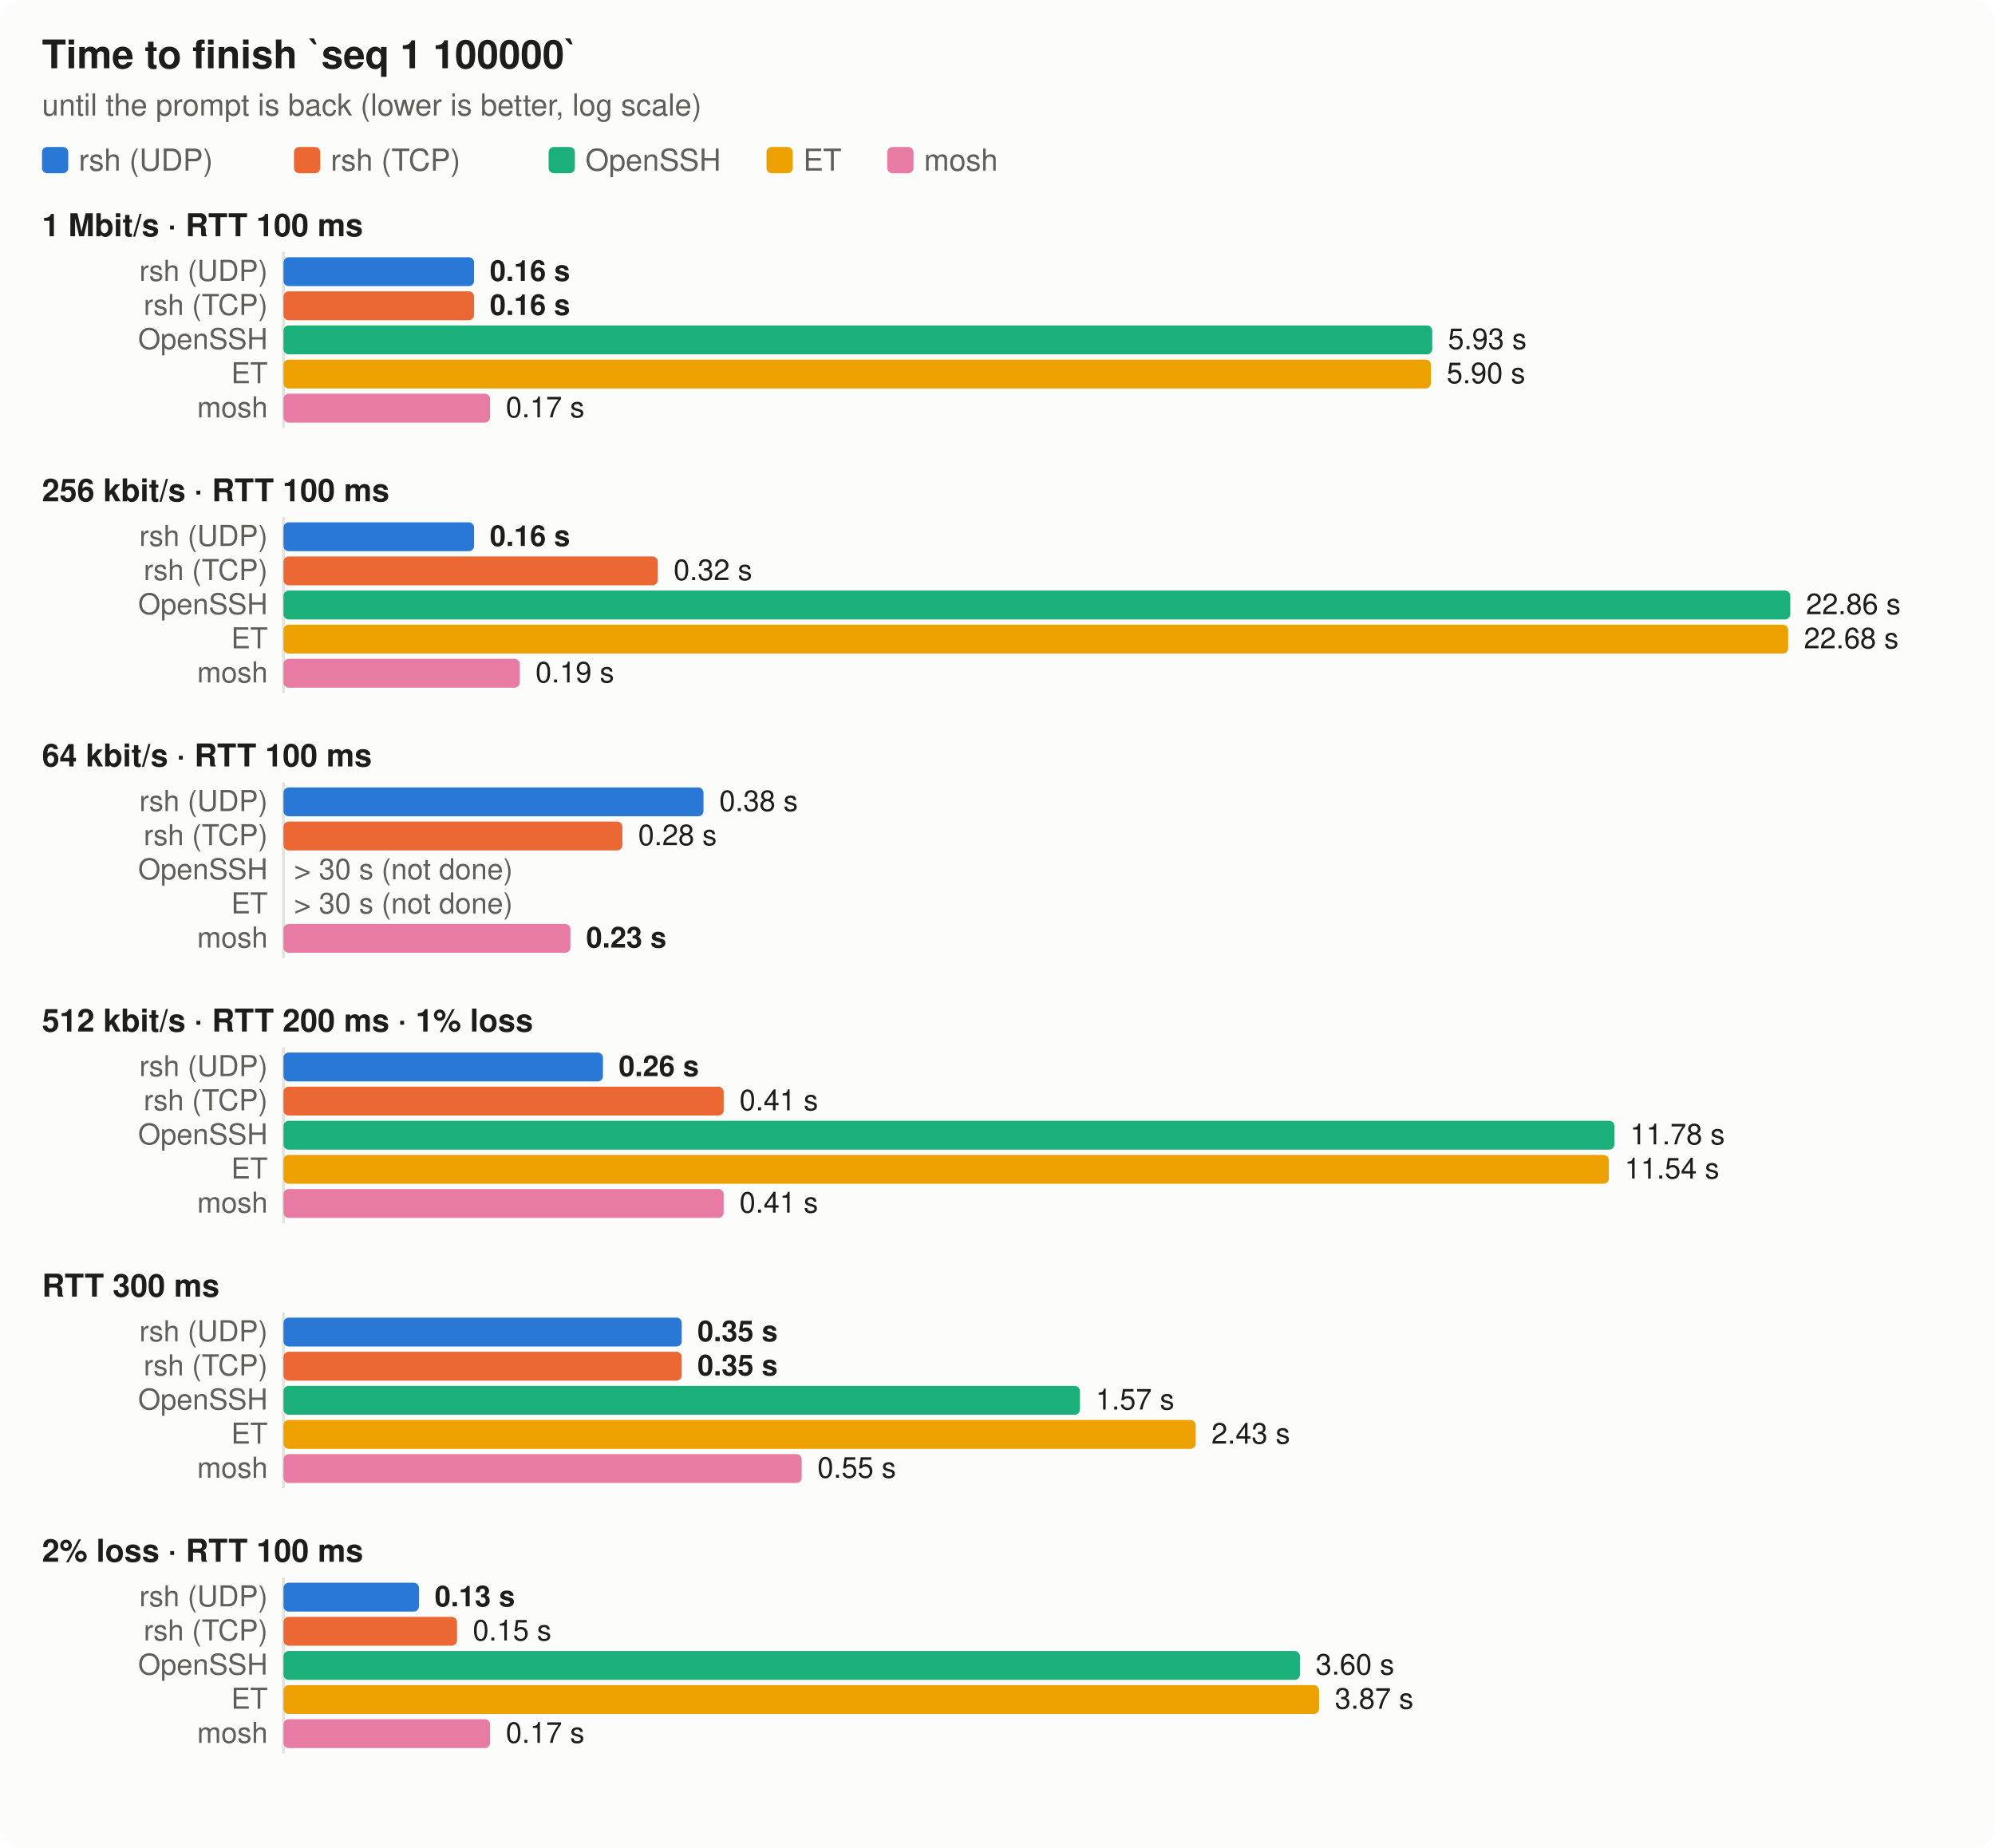
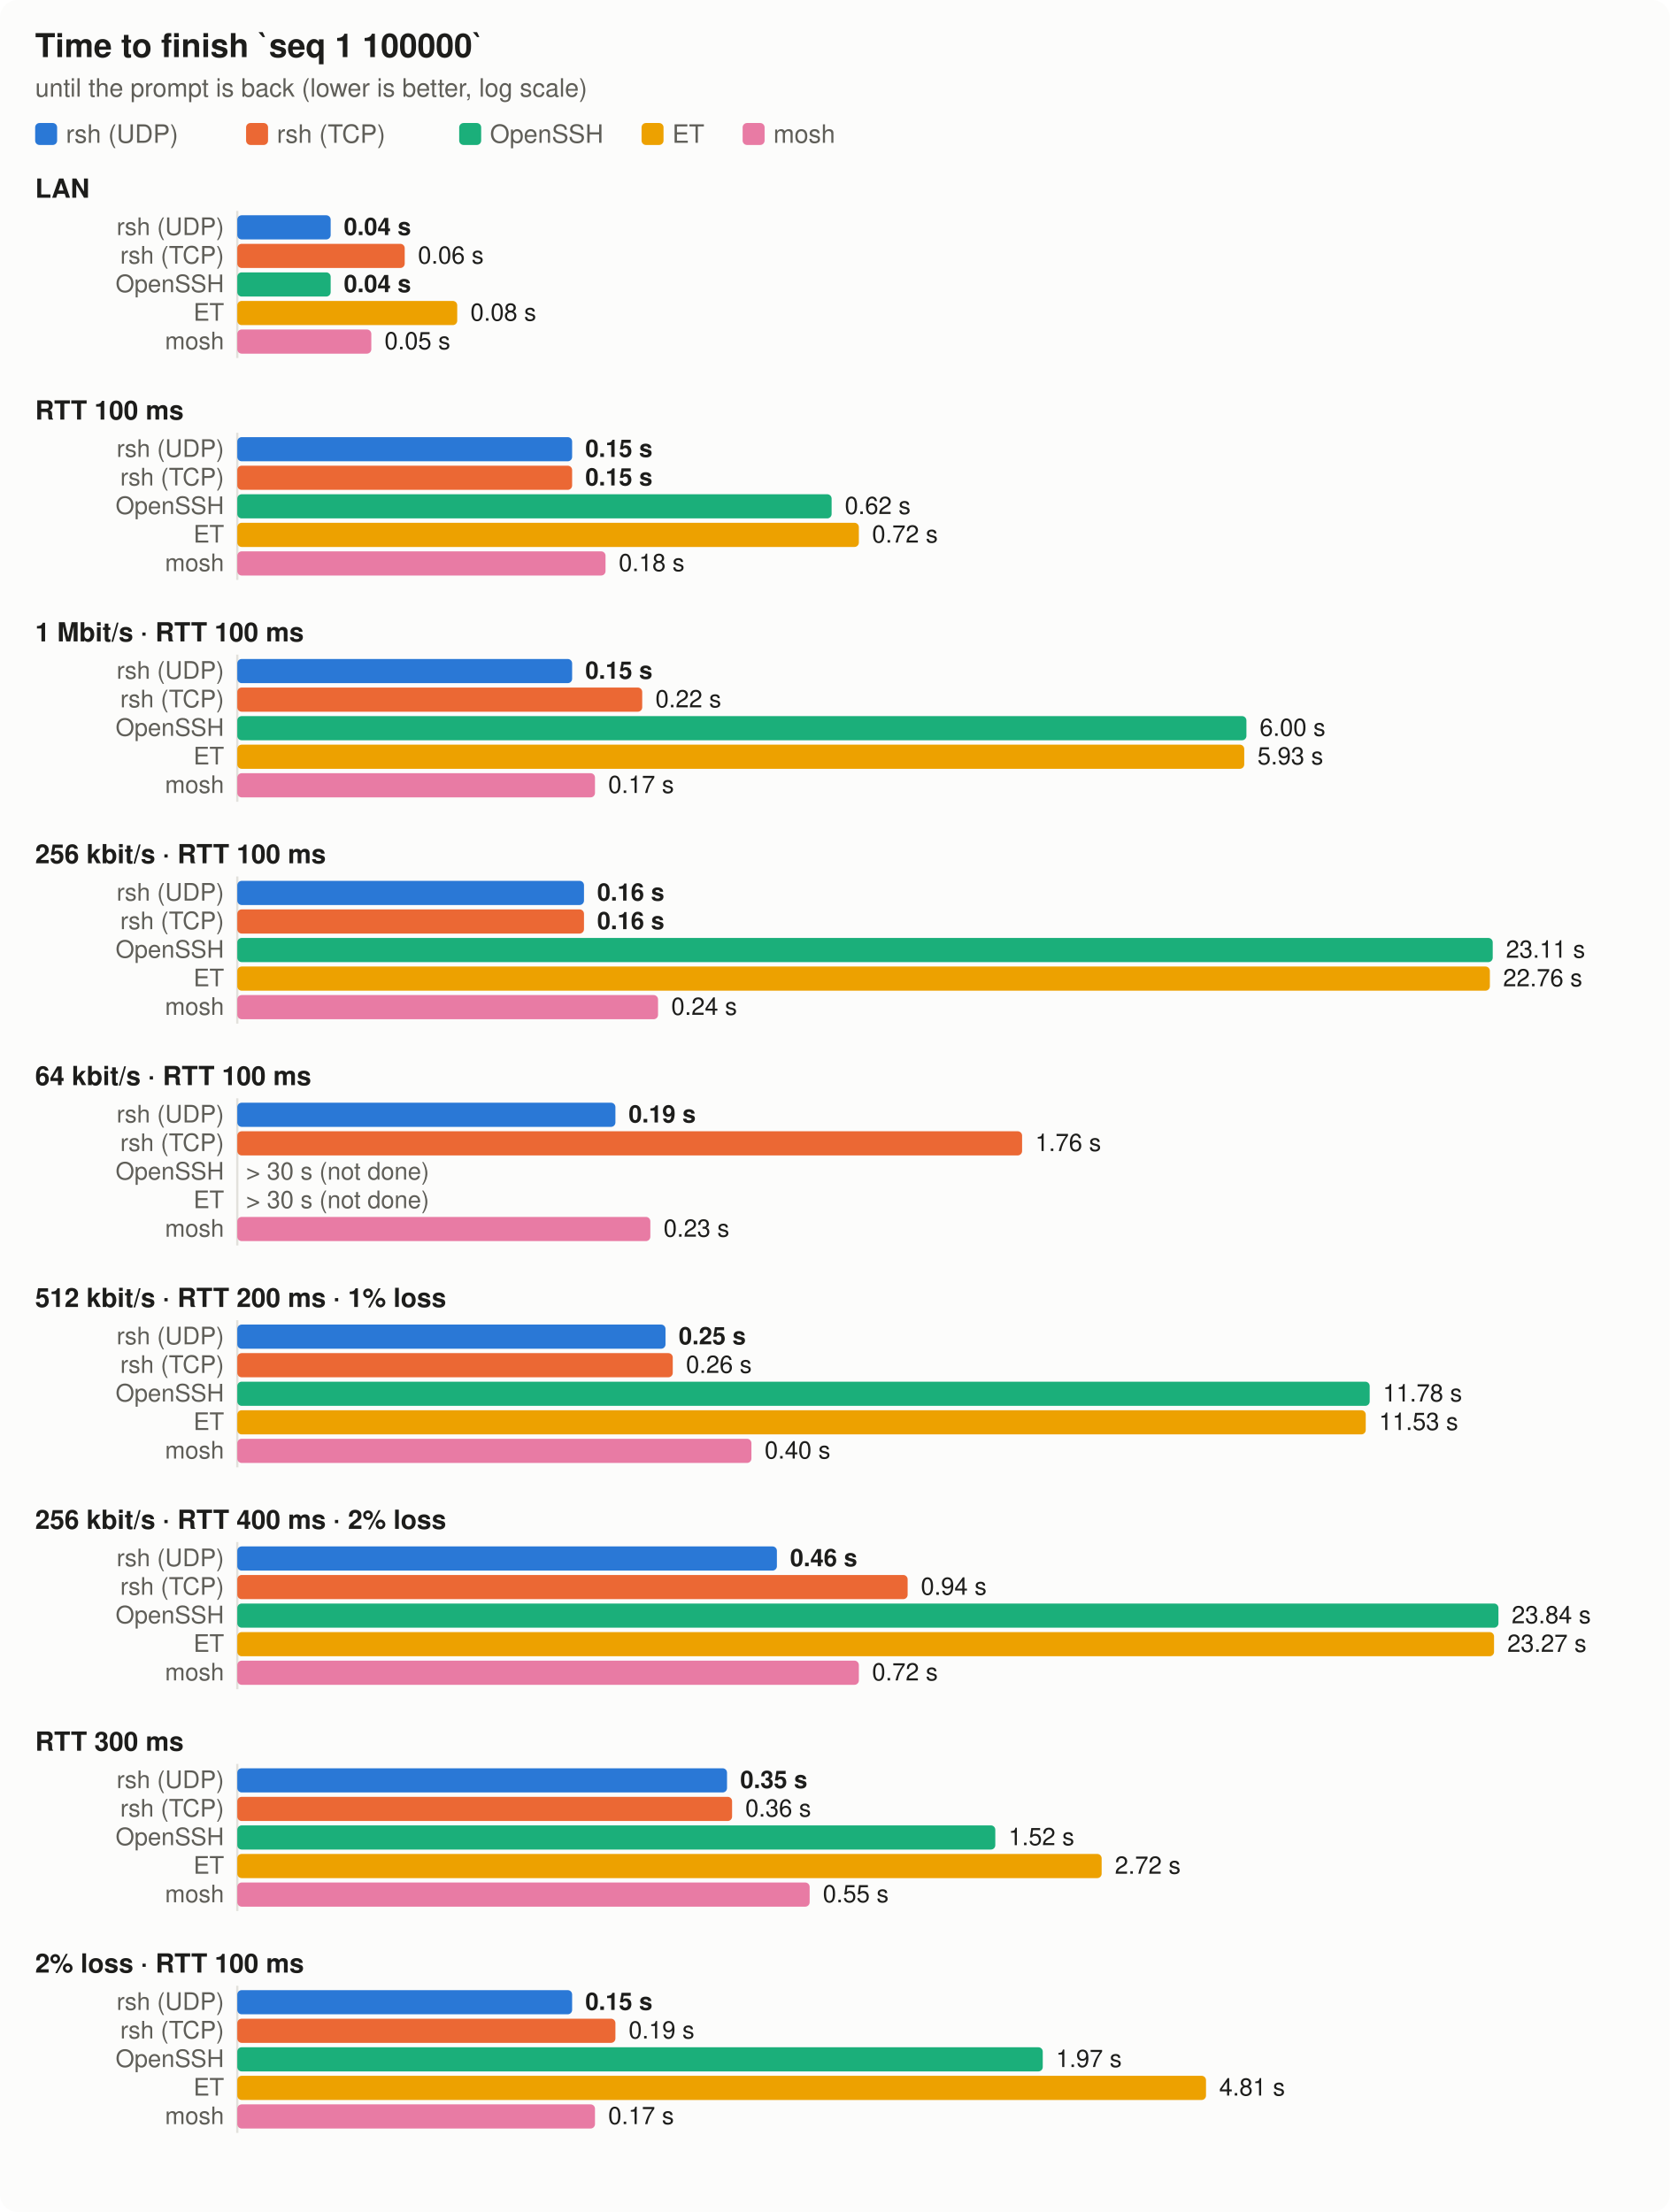
- <svg xmlns="http://www.w3.org/2000/svg" width="760" height="704" viewBox="0 0 760 704" role="img" aria-label="Time to finish `seq 1 100000`">
+ <svg xmlns="http://www.w3.org/2000/svg" width="760" height="1007" viewBox="0 0 760 1007" role="img" aria-label="Time to finish `seq 1 100000`">
  <style>svg{font-family:-apple-system,BlinkMacSystemFont,'Segoe UI',Helvetica,Arial,sans-serif}.bg{fill:#fcfcfb}.t1{fill:#1d1d1b}.t2{fill:#5f5e58}.axis{stroke:#e2e1dc}.s-rsh{fill:#2a78d6}.s-rsh_tcp{fill:#eb6834}.s-ssh{fill:#1baf7a}.s-et{fill:#eda100}.s-mosh{fill:#e87ba4}@media (prefers-color-scheme:dark){.bg{fill:#1a1a19}.t1{fill:#f0efec}.t2{fill:#c3c2b7}.axis{stroke:#3a3a37}.s-rsh{fill:#3987e5}.s-rsh_tcp{fill:#d95926}.s-ssh{fill:#199e70}.s-et{fill:#c98500}.s-mosh{fill:#d55181}}</style>
  <rect class="bg" width="100%" height="100%" rx="8" />
  <text class="t1" x="16" y="26" font-size="15" font-weight="600">Time to finish `seq 1 100000`</text>
  <text class="t2" x="16" y="44" font-size="11.5">until the prompt is back (lower is better, log scale)</text>
  <rect class="s-rsh" x="16" y="56" width="10" height="10" rx="2" />
  <text class="t2" x="30" y="65" font-size="11.5">rsh (UDP)</text>
  <rect class="s-rsh_tcp" x="112" y="56" width="10" height="10" rx="2" />
  <text class="t2" x="126" y="65" font-size="11.5">rsh (TCP)</text>
  <rect class="s-ssh" x="209" y="56" width="10" height="10" rx="2" />
  <text class="t2" x="223" y="65" font-size="11.5">OpenSSH</text>
  <rect class="s-et" x="292" y="56" width="10" height="10" rx="2" />
  <text class="t2" x="306" y="65" font-size="11.5">ET</text>
  <rect class="s-mosh" x="338" y="56" width="10" height="10" rx="2" />
  <text class="t2" x="352" y="65" font-size="11.5">mosh</text>
-   <text class="t1" x="16" y="90" font-size="12" font-weight="600">1 Mbit/s · RTT 100 ms</text>
+   <text class="t1" x="16" y="90" font-size="12" font-weight="600">LAN</text>
  <line class="axis" x1="108" y1="96" x2="108" y2="163" stroke-width="1" />
  <text class="t2" x="102" y="107" font-size="11" text-anchor="end">rsh (UDP)</text>
-   <rect class="s-rsh" x="108" y="98" width="72.6" height="11" rx="2" />
-   <text class="t1" x="186.6" y="107" font-size="11" font-weight="600">0.16 s</text>
+   <rect class="s-rsh" x="108" y="98" width="42.5" height="11" rx="2" />
+   <text class="t1" x="156.5" y="107" font-size="11" font-weight="600">0.04 s</text>
  <text class="t2" x="102" y="120" font-size="11" text-anchor="end">rsh (TCP)</text>
-   <rect class="s-rsh_tcp" x="108" y="111" width="72.6" height="11" rx="2" />
-   <text class="t1" x="186.6" y="120" font-size="11" font-weight="600">0.16 s</text>
+   <rect class="s-rsh_tcp" x="108" y="111" width="76.2" height="11" rx="2" />
+   <text class="t1" x="190.2" y="120" font-size="11">0.06 s</text>
  <text class="t2" x="102" y="133" font-size="11" text-anchor="end">OpenSSH</text>
-   <rect class="s-ssh" x="108" y="124" width="437.6" height="11" rx="2" />
-   <text class="t1" x="551.6" y="133" font-size="11">5.93 s</text>
+   <rect class="s-ssh" x="108" y="124" width="42.5" height="11" rx="2" />
+   <text class="t1" x="156.5" y="133" font-size="11" font-weight="600">0.04 s</text>
  <text class="t2" x="102" y="146" font-size="11" text-anchor="end">ET</text>
-   <rect class="s-et" x="108" y="137" width="437.1" height="11" rx="2" />
-   <text class="t1" x="551.1" y="146" font-size="11">5.90 s</text>
+   <rect class="s-et" x="108" y="137" width="100.1" height="11" rx="2" />
+   <text class="t1" x="214.1" y="146" font-size="11">0.08 s</text>
  <text class="t2" x="102" y="159" font-size="11" text-anchor="end">mosh</text>
-   <rect class="s-mosh" x="108" y="150" width="78.7" height="11" rx="2" />
-   <text class="t1" x="192.7" y="159" font-size="11">0.17 s</text>
-   <text class="t1" x="16" y="191" font-size="12" font-weight="600">256 kbit/s · RTT 100 ms</text>
+   <rect class="s-mosh" x="108" y="150" width="61.0" height="11" rx="2" />
+   <text class="t1" x="175.0" y="159" font-size="11">0.05 s</text>
+   <text class="t1" x="16" y="191" font-size="12" font-weight="600">RTT 100 ms</text>
  <line class="axis" x1="108" y1="197" x2="108" y2="264" stroke-width="1" />
  <text class="t2" x="102" y="208" font-size="11" text-anchor="end">rsh (UDP)</text>
-   <rect class="s-rsh" x="108" y="199" width="72.6" height="11" rx="2" />
-   <text class="t1" x="186.6" y="208" font-size="11" font-weight="600">0.16 s</text>
+   <rect class="s-rsh" x="108" y="199" width="152.4" height="11" rx="2" />
+   <text class="t1" x="266.4" y="208" font-size="11" font-weight="600">0.15 s</text>
  <text class="t2" x="102" y="221" font-size="11" text-anchor="end">rsh (TCP)</text>
-   <rect class="s-rsh_tcp" x="108" y="212" width="142.6" height="11" rx="2" />
-   <text class="t1" x="256.6" y="221" font-size="11">0.32 s</text>
+   <rect class="s-rsh_tcp" x="108" y="212" width="152.4" height="11" rx="2" />
+   <text class="t1" x="266.4" y="221" font-size="11" font-weight="600">0.15 s</text>
  <text class="t2" x="102" y="234" font-size="11" text-anchor="end">OpenSSH</text>
-   <rect class="s-ssh" x="108" y="225" width="574.0" height="11" rx="2" />
-   <text class="t1" x="688.0" y="234" font-size="11">22.86 s</text>
+   <rect class="s-ssh" x="108" y="225" width="270.5" height="11" rx="2" />
+   <text class="t1" x="384.5" y="234" font-size="11">0.62 s</text>
  <text class="t2" x="102" y="247" font-size="11" text-anchor="end">ET</text>
-   <rect class="s-et" x="108" y="238" width="573.2" height="11" rx="2" />
-   <text class="t1" x="687.2" y="247" font-size="11">22.68 s</text>
+   <rect class="s-et" x="108" y="238" width="282.9" height="11" rx="2" />
+   <text class="t1" x="396.9" y="247" font-size="11">0.72 s</text>
  <text class="t2" x="102" y="260" font-size="11" text-anchor="end">mosh</text>
-   <rect class="s-mosh" x="108" y="251" width="90.0" height="11" rx="2" />
-   <text class="t1" x="204.0" y="260" font-size="11">0.19 s</text>
-   <text class="t1" x="16" y="292" font-size="12" font-weight="600">64 kbit/s · RTT 100 ms</text>
+   <rect class="s-mosh" x="108" y="251" width="167.6" height="11" rx="2" />
+   <text class="t1" x="281.6" y="260" font-size="11">0.18 s</text>
+   <text class="t1" x="16" y="292" font-size="12" font-weight="600">1 Mbit/s · RTT 100 ms</text>
  <line class="axis" x1="108" y1="298" x2="108" y2="365" stroke-width="1" />
  <text class="t2" x="102" y="309" font-size="11" text-anchor="end">rsh (UDP)</text>
-   <rect class="s-rsh" x="108" y="300" width="160.0" height="11" rx="2" />
-   <text class="t1" x="274.0" y="309" font-size="11">0.38 s</text>
+   <rect class="s-rsh" x="108" y="300" width="152.4" height="11" rx="2" />
+   <text class="t1" x="266.4" y="309" font-size="11" font-weight="600">0.15 s</text>
  <text class="t2" x="102" y="322" font-size="11" text-anchor="end">rsh (TCP)</text>
-   <rect class="s-rsh_tcp" x="108" y="313" width="129.1" height="11" rx="2" />
-   <text class="t1" x="243.1" y="322" font-size="11">0.28 s</text>
+   <rect class="s-rsh_tcp" x="108" y="313" width="184.3" height="11" rx="2" />
+   <text class="t1" x="298.3" y="322" font-size="11">0.22 s</text>
  <text class="t2" x="102" y="335" font-size="11" text-anchor="end">OpenSSH</text>
-   <text class="t2" x="112" y="335" font-size="11">&gt; 30 s (not done)</text>
+   <rect class="s-ssh" x="108" y="326" width="459.3" height="11" rx="2" />
+   <text class="t1" x="573.3" y="335" font-size="11">6.00 s</text>
  <text class="t2" x="102" y="348" font-size="11" text-anchor="end">ET</text>
-   <text class="t2" x="112" y="348" font-size="11">&gt; 30 s (not done)</text>
+   <rect class="s-et" x="108" y="339" width="458.3" height="11" rx="2" />
+   <text class="t1" x="572.3" y="348" font-size="11">5.93 s</text>
  <text class="t2" x="102" y="361" font-size="11" text-anchor="end">mosh</text>
-   <rect class="s-mosh" x="108" y="352" width="109.3" height="11" rx="2" />
-   <text class="t1" x="223.3" y="361" font-size="11" font-weight="600">0.23 s</text>
-   <text class="t1" x="16" y="393" font-size="12" font-weight="600">512 kbit/s · RTT 200 ms · 1% loss</text>
+   <rect class="s-mosh" x="108" y="352" width="162.8" height="11" rx="2" />
+   <text class="t1" x="276.8" y="361" font-size="11">0.17 s</text>
+   <text class="t1" x="16" y="393" font-size="12" font-weight="600">256 kbit/s · RTT 100 ms</text>
  <line class="axis" x1="108" y1="399" x2="108" y2="466" stroke-width="1" />
  <text class="t2" x="102" y="410" font-size="11" text-anchor="end">rsh (UDP)</text>
-   <rect class="s-rsh" x="108" y="401" width="121.7" height="11" rx="2" />
-   <text class="t1" x="235.7" y="410" font-size="11" font-weight="600">0.26 s</text>
+   <rect class="s-rsh" x="108" y="401" width="157.8" height="11" rx="2" />
+   <text class="t1" x="271.8" y="410" font-size="11" font-weight="600">0.16 s</text>
  <text class="t2" x="102" y="423" font-size="11" text-anchor="end">rsh (TCP)</text>
-   <rect class="s-rsh_tcp" x="108" y="414" width="167.7" height="11" rx="2" />
-   <text class="t1" x="281.7" y="423" font-size="11">0.41 s</text>
+   <rect class="s-rsh_tcp" x="108" y="414" width="157.8" height="11" rx="2" />
+   <text class="t1" x="271.8" y="423" font-size="11" font-weight="600">0.16 s</text>
  <text class="t2" x="102" y="436" font-size="11" text-anchor="end">OpenSSH</text>
-   <rect class="s-ssh" x="108" y="427" width="507.0" height="11" rx="2" />
-   <text class="t1" x="621.0" y="436" font-size="11">11.78 s</text>
+   <rect class="s-ssh" x="108" y="427" width="571.4" height="11" rx="2" />
+   <text class="t1" x="685.4" y="436" font-size="11">23.11 s</text>
  <text class="t2" x="102" y="449" font-size="11" text-anchor="end">ET</text>
-   <rect class="s-et" x="108" y="440" width="504.9" height="11" rx="2" />
-   <text class="t1" x="618.9" y="449" font-size="11">11.54 s</text>
+   <rect class="s-et" x="108" y="440" width="570.1" height="11" rx="2" />
+   <text class="t1" x="684.1" y="449" font-size="11">22.76 s</text>
  <text class="t2" x="102" y="462" font-size="11" text-anchor="end">mosh</text>
-   <rect class="s-mosh" x="108" y="453" width="167.7" height="11" rx="2" />
-   <text class="t1" x="281.7" y="462" font-size="11">0.41 s</text>
-   <text class="t1" x="16" y="494" font-size="12" font-weight="600">RTT 300 ms</text>
+   <rect class="s-mosh" x="108" y="453" width="191.5" height="11" rx="2" />
+   <text class="t1" x="305.5" y="462" font-size="11">0.24 s</text>
+   <text class="t1" x="16" y="494" font-size="12" font-weight="600">64 kbit/s · RTT 100 ms</text>
  <line class="axis" x1="108" y1="500" x2="108" y2="567" stroke-width="1" />
  <text class="t2" x="102" y="511" font-size="11" text-anchor="end">rsh (UDP)</text>
-   <rect class="s-rsh" x="108" y="502" width="151.7" height="11" rx="2" />
-   <text class="t1" x="265.7" y="511" font-size="11" font-weight="600">0.35 s</text>
+   <rect class="s-rsh" x="108" y="502" width="172.1" height="11" rx="2" />
+   <text class="t1" x="286.1" y="511" font-size="11" font-weight="600">0.19 s</text>
  <text class="t2" x="102" y="524" font-size="11" text-anchor="end">rsh (TCP)</text>
-   <rect class="s-rsh_tcp" x="108" y="515" width="151.7" height="11" rx="2" />
-   <text class="t1" x="265.7" y="524" font-size="11" font-weight="600">0.35 s</text>
+   <rect class="s-rsh_tcp" x="108" y="515" width="357.2" height="11" rx="2" />
+   <text class="t1" x="471.2" y="524" font-size="11">1.76 s</text>
  <text class="t2" x="102" y="537" font-size="11" text-anchor="end">OpenSSH</text>
-   <rect class="s-ssh" x="108" y="528" width="303.4" height="11" rx="2" />
-   <text class="t1" x="417.4" y="537" font-size="11">1.57 s</text>
+   <text class="t2" x="112" y="537" font-size="11">&gt; 30 s (not done)</text>
  <text class="t2" x="102" y="550" font-size="11" text-anchor="end">ET</text>
-   <rect class="s-et" x="108" y="541" width="347.5" height="11" rx="2" />
-   <text class="t1" x="461.5" y="550" font-size="11">2.43 s</text>
+   <text class="t2" x="112" y="550" font-size="11">&gt; 30 s (not done)</text>
  <text class="t2" x="102" y="563" font-size="11" text-anchor="end">mosh</text>
-   <rect class="s-mosh" x="108" y="554" width="197.4" height="11" rx="2" />
-   <text class="t1" x="311.4" y="563" font-size="11">0.55 s</text>
-   <text class="t1" x="16" y="595" font-size="12" font-weight="600">2% loss · RTT 100 ms</text>
+   <rect class="s-mosh" x="108" y="554" width="188.0" height="11" rx="2" />
+   <text class="t1" x="302.0" y="563" font-size="11">0.23 s</text>
+   <text class="t1" x="16" y="595" font-size="12" font-weight="600">512 kbit/s · RTT 200 ms · 1% loss</text>
  <line class="axis" x1="108" y1="601" x2="108" y2="668" stroke-width="1" />
  <text class="t2" x="102" y="612" font-size="11" text-anchor="end">rsh (UDP)</text>
-   <rect class="s-rsh" x="108" y="603" width="51.6" height="11" rx="2" />
-   <text class="t1" x="165.6" y="612" font-size="11" font-weight="600">0.13 s</text>
+   <rect class="s-rsh" x="108" y="603" width="194.9" height="11" rx="2" />
+   <text class="t1" x="308.9" y="612" font-size="11" font-weight="600">0.25 s</text>
  <text class="t2" x="102" y="625" font-size="11" text-anchor="end">rsh (TCP)</text>
-   <rect class="s-rsh_tcp" x="108" y="616" width="66.1" height="11" rx="2" />
-   <text class="t1" x="180.1" y="625" font-size="11">0.15 s</text>
+   <rect class="s-rsh_tcp" x="108" y="616" width="198.2" height="11" rx="2" />
+   <text class="t1" x="312.2" y="625" font-size="11">0.26 s</text>
  <text class="t2" x="102" y="638" font-size="11" text-anchor="end">OpenSSH</text>
-   <rect class="s-ssh" x="108" y="629" width="387.2" height="11" rx="2" />
-   <text class="t1" x="501.2" y="638" font-size="11">3.60 s</text>
+   <rect class="s-ssh" x="108" y="629" width="515.4" height="11" rx="2" />
+   <text class="t1" x="629.4" y="638" font-size="11">11.78 s</text>
  <text class="t2" x="102" y="651" font-size="11" text-anchor="end">ET</text>
-   <rect class="s-et" x="108" y="642" width="394.5" height="11" rx="2" />
-   <text class="t1" x="508.5" y="651" font-size="11">3.87 s</text>
+   <rect class="s-et" x="108" y="642" width="513.6" height="11" rx="2" />
+   <text class="t1" x="627.6" y="651" font-size="11">11.53 s</text>
  <text class="t2" x="102" y="664" font-size="11" text-anchor="end">mosh</text>
-   <rect class="s-mosh" x="108" y="655" width="78.7" height="11" rx="2" />
-   <text class="t1" x="192.7" y="664" font-size="11">0.17 s</text>
+   <rect class="s-mosh" x="108" y="655" width="234.0" height="11" rx="2" />
+   <text class="t1" x="348.0" y="664" font-size="11">0.40 s</text>
+   <text class="t1" x="16" y="696" font-size="12" font-weight="600">256 kbit/s · RTT 400 ms · 2% loss</text>
+   <line class="axis" x1="108" y1="702" x2="108" y2="769" stroke-width="1" />
+   <text class="t2" x="102" y="713" font-size="11" text-anchor="end">rsh (UDP)</text>
+   <rect class="s-rsh" x="108" y="704" width="245.6" height="11" rx="2" />
+   <text class="t1" x="359.6" y="713" font-size="11" font-weight="600">0.46 s</text>
+   <text class="t2" x="102" y="726" font-size="11" text-anchor="end">rsh (TCP)</text>
+   <rect class="s-rsh_tcp" x="108" y="717" width="305.1" height="11" rx="2" />
+   <text class="t1" x="419.1" y="726" font-size="11">0.94 s</text>
+   <text class="t2" x="102" y="739" font-size="11" text-anchor="end">OpenSSH</text>
+   <rect class="s-ssh" x="108" y="730" width="574.0" height="11" rx="2" />
+   <text class="t1" x="688.0" y="739" font-size="11">23.84 s</text>
+   <text class="t2" x="102" y="752" font-size="11" text-anchor="end">ET</text>
+   <rect class="s-et" x="108" y="743" width="572.0" height="11" rx="2" />
+   <text class="t1" x="686.0" y="752" font-size="11">23.27 s</text>
+   <text class="t2" x="102" y="765" font-size="11" text-anchor="end">mosh</text>
+   <rect class="s-mosh" x="108" y="756" width="282.9" height="11" rx="2" />
+   <text class="t1" x="396.9" y="765" font-size="11">0.72 s</text>
+   <text class="t1" x="16" y="797" font-size="12" font-weight="600">RTT 300 ms</text>
+   <line class="axis" x1="108" y1="803" x2="108" y2="870" stroke-width="1" />
+   <text class="t2" x="102" y="814" font-size="11" text-anchor="end">rsh (UDP)</text>
+   <rect class="s-rsh" x="108" y="805" width="222.9" height="11" rx="2" />
+   <text class="t1" x="336.9" y="814" font-size="11" font-weight="600">0.35 s</text>
+   <text class="t2" x="102" y="827" font-size="11" text-anchor="end">rsh (TCP)</text>
+   <rect class="s-rsh_tcp" x="108" y="818" width="225.2" height="11" rx="2" />
+   <text class="t1" x="339.2" y="827" font-size="11">0.36 s</text>
+   <text class="t2" x="102" y="840" font-size="11" text-anchor="end">OpenSSH</text>
+   <rect class="s-ssh" x="108" y="831" width="345.0" height="11" rx="2" />
+   <text class="t1" x="459.0" y="840" font-size="11">1.52 s</text>
+   <text class="t2" x="102" y="853" font-size="11" text-anchor="end">ET</text>
+   <rect class="s-et" x="108" y="844" width="393.4" height="11" rx="2" />
+   <text class="t1" x="507.4" y="853" font-size="11">2.72 s</text>
+   <text class="t2" x="102" y="866" font-size="11" text-anchor="end">mosh</text>
+   <rect class="s-mosh" x="108" y="857" width="260.5" height="11" rx="2" />
+   <text class="t1" x="374.5" y="866" font-size="11">0.55 s</text>
+   <text class="t1" x="16" y="898" font-size="12" font-weight="600">2% loss · RTT 100 ms</text>
+   <line class="axis" x1="108" y1="904" x2="108" y2="971" stroke-width="1" />
+   <text class="t2" x="102" y="915" font-size="11" text-anchor="end">rsh (UDP)</text>
+   <rect class="s-rsh" x="108" y="906" width="152.4" height="11" rx="2" />
+   <text class="t1" x="266.4" y="915" font-size="11" font-weight="600">0.15 s</text>
+   <text class="t2" x="102" y="928" font-size="11" text-anchor="end">rsh (TCP)</text>
+   <rect class="s-rsh_tcp" x="108" y="919" width="172.1" height="11" rx="2" />
+   <text class="t1" x="286.1" y="928" font-size="11">0.19 s</text>
+   <text class="t2" x="102" y="941" font-size="11" text-anchor="end">OpenSSH</text>
+   <rect class="s-ssh" x="108" y="932" width="366.6" height="11" rx="2" />
+   <text class="t1" x="480.6" y="941" font-size="11">1.97 s</text>
+   <text class="t2" x="102" y="954" font-size="11" text-anchor="end">ET</text>
+   <rect class="s-et" x="108" y="945" width="440.9" height="11" rx="2" />
+   <text class="t1" x="554.9" y="954" font-size="11">4.81 s</text>
+   <text class="t2" x="102" y="967" font-size="11" text-anchor="end">mosh</text>
+   <rect class="s-mosh" x="108" y="958" width="162.8" height="11" rx="2" />
+   <text class="t1" x="276.8" y="967" font-size="11">0.17 s</text>
</svg>
